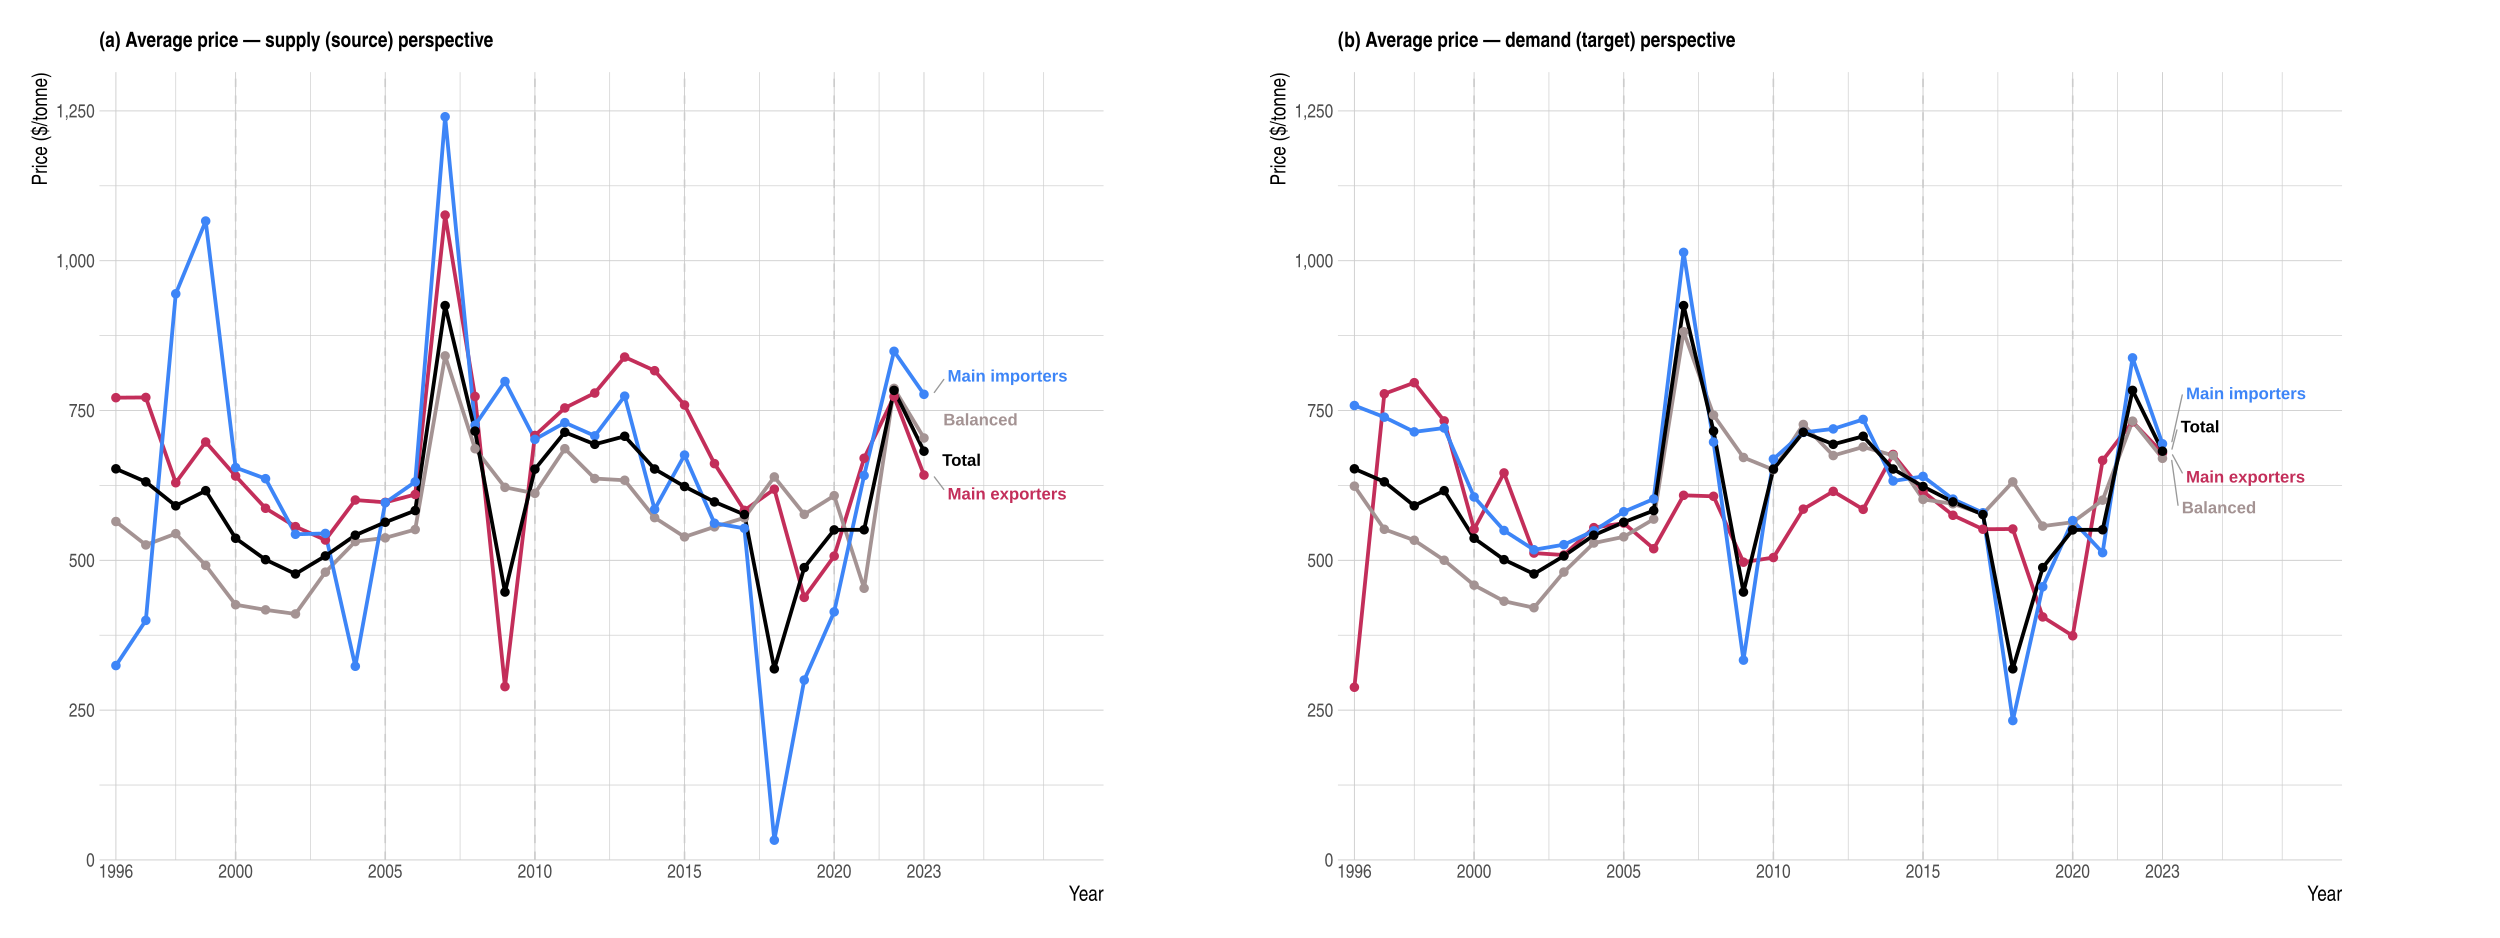
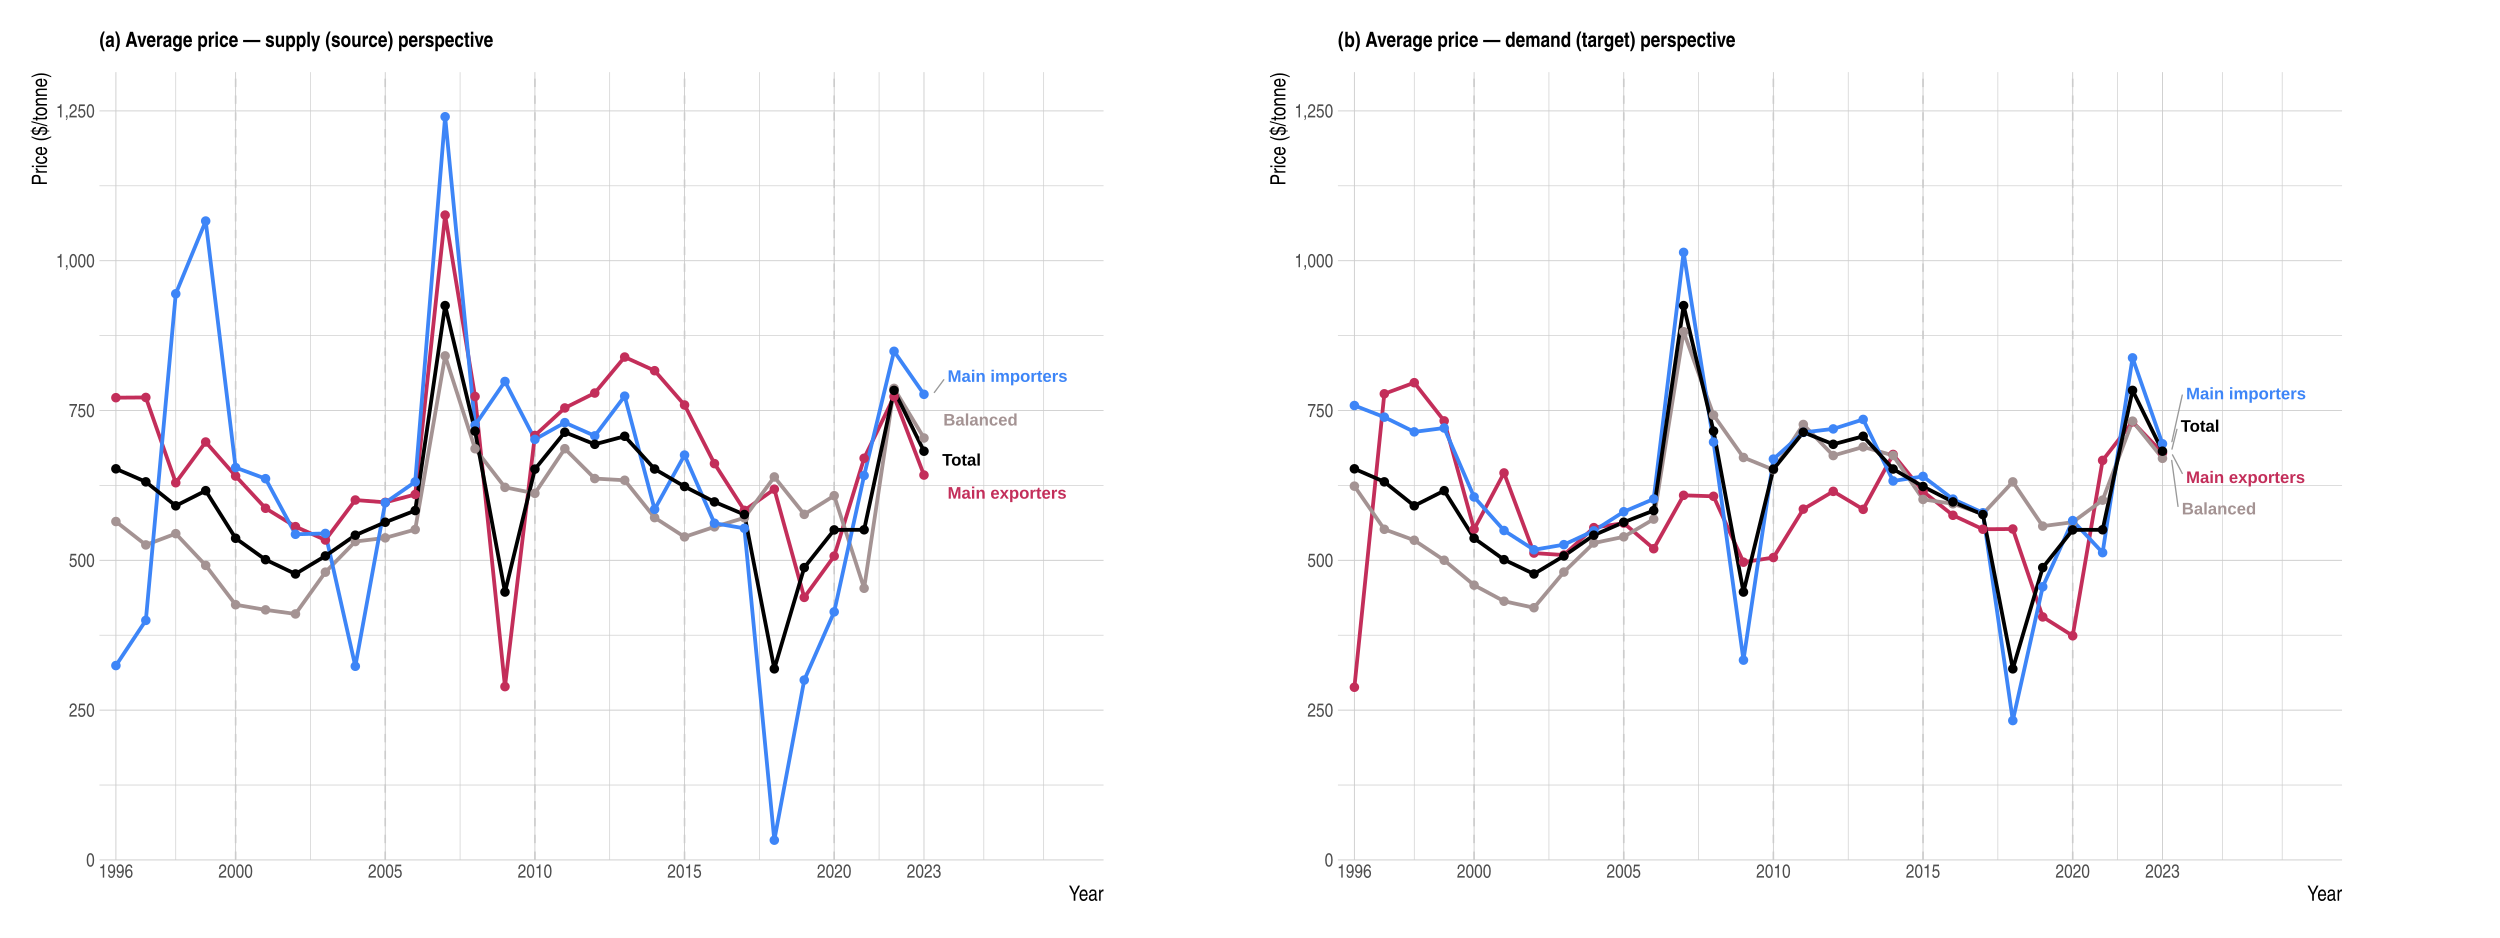
<svg xmlns="http://www.w3.org/2000/svg" class="svglite" width="1190.40pt" height="446.40pt" viewBox="0 0 1190.40 446.40">
  <defs>
    <style type="text/css">
    .svglite line, .svglite polyline, .svglite polygon, .svglite path, .svglite rect, .svglite circle {
      fill: none;
      stroke: #000000;
      stroke-linecap: round;
      stroke-linejoin: round;
      stroke-miterlimit: 10.00;
    }
    .svglite text {
      white-space: pre;
    }
  </style>
  </defs>
  <rect width="100%" height="100%" style="stroke: none; fill: #FFFFFF;" />
  <defs>
    <clipPath id="cpMC4wMHwxMTkwLjQwfDAuMDB8NDQ2LjQw">
      <rect x="0.00" y="0.00" width="1190.40" height="446.40" />
    </clipPath>
  </defs>
  <g clip-path="url(#cpMC4wMHwxMTkwLjQwfDAuMDB8NDQ2LjQw)">
    <rect x="0.00" y="0.00" width="1190.40" height="446.40" style="stroke-width: 1.07; stroke: #FFFFFF; fill: #FFFFFF;" />
  </g>
  <defs>
    <clipPath id="cpNDcuMzV8MTExNS4xOHwzNC4zNnw0MDkuNDY=">
      <rect x="47.35" y="34.36" width="1067.83" height="375.10" />
    </clipPath>
  </defs>
  <g clip-path="url(#cpNDcuMzV8MTExNS4xOHwzNC4zNnw0MDkuNDY=)">
</g>
  <g clip-path="url(#cpMC4wMHwxMTkwLjQwfDAuMDB8NDQ2LjQw)">
</g>
  <defs>
    <clipPath id="cpNS40OHw1OTUuMjB8NS40OHw0NDAuOTI=">
      <rect x="5.48" y="5.48" width="589.72" height="435.44" />
    </clipPath>
  </defs>
  <g clip-path="url(#cpNS40OHw1OTUuMjB8NS40OHw0NDAuOTI=)">
</g>
  <g clip-path="url(#cpMC4wMHwxMTkwLjQwfDAuMDB8NDQ2LjQw)">
</g>
  <defs>
    <clipPath id="cpNTk1LjIwfDExODQuOTJ8NS40OHw0NDAuOTI=">
      <rect x="595.20" y="5.48" width="589.72" height="435.44" />
    </clipPath>
  </defs>
  <g clip-path="url(#cpNTk1LjIwfDExODQuOTJ8NS40OHw0NDAuOTI=)">
</g>
  <g clip-path="url(#cpMC4wMHwxMTkwLjQwfDAuMDB8NDQ2LjQw)">
    <polyline points="47.35,373.80 525.46,373.80 " style="stroke-width: 0.32; stroke: #CCCCCC; stroke-linecap: butt;" />
    <polyline points="47.35,302.46 525.46,302.46 " style="stroke-width: 0.32; stroke: #CCCCCC; stroke-linecap: butt;" />
    <polyline points="47.35,231.13 525.46,231.13 " style="stroke-width: 0.32; stroke: #CCCCCC; stroke-linecap: butt;" />
    <polyline points="47.35,159.80 525.46,159.80 " style="stroke-width: 0.32; stroke: #CCCCCC; stroke-linecap: butt;" />
    <polyline points="47.35,88.47 525.46,88.47 " style="stroke-width: 0.32; stroke: #CCCCCC; stroke-linecap: butt;" />
    <polyline points="83.69,409.46 83.69,34.36 " style="stroke-width: 0.32; stroke: #CCCCCC; stroke-linecap: butt;" />
    <polyline points="147.82,409.46 147.82,34.36 " style="stroke-width: 0.32; stroke: #CCCCCC; stroke-linecap: butt;" />
    <polyline points="219.07,409.46 219.07,34.36 " style="stroke-width: 0.32; stroke: #CCCCCC; stroke-linecap: butt;" />
    <polyline points="290.32,409.46 290.32,34.36 " style="stroke-width: 0.32; stroke: #CCCCCC; stroke-linecap: butt;" />
    <polyline points="361.58,409.46 361.58,34.36 " style="stroke-width: 0.32; stroke: #CCCCCC; stroke-linecap: butt;" />
    <polyline points="418.58,409.46 418.58,34.36 " style="stroke-width: 0.32; stroke: #CCCCCC; stroke-linecap: butt;" />
    <polyline points="468.46,409.46 468.46,34.36 " style="stroke-width: 0.32; stroke: #CCCCCC; stroke-linecap: butt;" />
    <polyline points="496.96,409.46 496.96,34.36 " style="stroke-width: 0.32; stroke: #CCCCCC; stroke-linecap: butt;" />
    <polyline points="47.35,409.46 525.46,409.46 " style="stroke-width: 0.43; stroke: #CCCCCC; stroke-linecap: butt;" />
    <polyline points="47.35,338.13 525.46,338.13 " style="stroke-width: 0.43; stroke: #CCCCCC; stroke-linecap: butt;" />
    <polyline points="47.35,266.80 525.46,266.80 " style="stroke-width: 0.43; stroke: #CCCCCC; stroke-linecap: butt;" />
    <polyline points="47.35,195.47 525.46,195.47 " style="stroke-width: 0.43; stroke: #CCCCCC; stroke-linecap: butt;" />
    <polyline points="47.35,124.14 525.46,124.14 " style="stroke-width: 0.43; stroke: #CCCCCC; stroke-linecap: butt;" />
    <polyline points="47.35,52.80 525.46,52.80 " style="stroke-width: 0.43; stroke: #CCCCCC; stroke-linecap: butt;" />
    <polyline points="55.19,409.46 55.19,34.36 " style="stroke-width: 0.43; stroke: #CCCCCC; stroke-linecap: butt;" />
    <polyline points="112.19,409.46 112.19,34.36 " style="stroke-width: 0.43; stroke: #CCCCCC; stroke-linecap: butt;" />
    <polyline points="183.44,409.46 183.44,34.36 " style="stroke-width: 0.43; stroke: #CCCCCC; stroke-linecap: butt;" />
    <polyline points="254.70,409.46 254.70,34.36 " style="stroke-width: 0.43; stroke: #CCCCCC; stroke-linecap: butt;" />
    <polyline points="325.95,409.46 325.95,34.36 " style="stroke-width: 0.43; stroke: #CCCCCC; stroke-linecap: butt;" />
    <polyline points="397.21,409.46 397.21,34.36 " style="stroke-width: 0.43; stroke: #CCCCCC; stroke-linecap: butt;" />
    <polyline points="439.96,409.46 439.96,34.36 " style="stroke-width: 0.43; stroke: #CCCCCC; stroke-linecap: butt;" />
    <line x1="112.19" y1="409.46" x2="112.19" y2="34.36" style="stroke-width: 0.75; stroke: #CCCCCC; stroke-dasharray: 4.00,4.00; stroke-linecap: butt;" />
    <line x1="183.44" y1="409.46" x2="183.44" y2="34.36" style="stroke-width: 0.75; stroke: #CCCCCC; stroke-dasharray: 4.00,4.00; stroke-linecap: butt;" />
    <line x1="254.70" y1="409.46" x2="254.70" y2="34.36" style="stroke-width: 0.75; stroke: #CCCCCC; stroke-dasharray: 4.00,4.00; stroke-linecap: butt;" />
    <line x1="325.95" y1="409.46" x2="325.95" y2="34.36" style="stroke-width: 0.75; stroke: #CCCCCC; stroke-dasharray: 4.00,4.00; stroke-linecap: butt;" />
    <line x1="397.21" y1="409.46" x2="397.21" y2="34.36" style="stroke-width: 0.75; stroke: #CCCCCC; stroke-dasharray: 4.00,4.00; stroke-linecap: butt;" />
    <polyline points="55.19,189.36 69.44,189.25 83.69,229.86 97.94,210.47 112.19,226.67 126.44,242.01 140.69,250.76 154.94,257.13 169.19,238.09 183.44,239.21 197.70,235.46 211.95,102.42 226.20,188.80 240.45,326.94 254.70,207.36 268.95,194.25 283.20,187.15 297.45,170.01 311.70,176.51 325.95,192.85 340.20,220.76 354.45,243.02 368.70,232.94 382.95,284.45 397.21,264.80 411.46,218.20 425.71,188.87 439.96,226.21 " style="stroke-width: 1.81; stroke: #C32E5A; stroke-linecap: butt;" />
    <polyline points="55.19,248.33 69.44,259.47 83.69,254.10 97.94,269.22 112.19,287.95 126.44,290.39 140.69,292.34 154.94,272.44 169.19,257.86 183.44,256.11 197.70,252.15 211.95,169.45 226.20,213.66 240.45,232.06 254.70,234.91 268.95,213.65 283.20,227.87 297.45,228.68 311.70,246.47 325.95,255.65 340.20,250.87 354.45,246.57 368.70,227.10 382.95,244.92 397.21,236.02 411.46,280.11 425.71,184.93 439.96,208.56 " style="stroke-width: 1.81; stroke: #A49393; stroke-linecap: butt;" />
    <polyline points="55.19,316.91 69.44,295.40 83.69,139.89 97.94,105.25 112.19,222.64 126.44,227.93 140.69,254.40 154.94,254.01 169.19,317.25 183.44,239.35 197.70,229.46 211.95,55.59 226.20,202.44 240.45,181.64 254.70,209.22 268.95,201.24 283.20,207.55 297.45,188.63 311.70,242.53 325.95,216.69 340.20,249.15 354.45,251.56 368.70,400.06 382.95,323.82 397.21,291.34 411.46,226.43 425.71,167.28 439.96,187.76 " style="stroke-width: 1.81; stroke: #3D85F7; stroke-linecap: butt;" />
    <polyline points="55.19,223.23 69.44,229.44 83.69,240.85 97.94,233.64 112.19,256.30 126.44,266.49 140.69,273.30 154.94,264.72 169.19,254.84 183.44,248.67 197.70,243.11 211.95,145.51 226.20,205.28 240.45,281.91 254.70,223.38 268.95,205.81 283.20,211.56 297.45,207.73 311.70,223.33 325.95,231.66 340.20,238.99 354.45,245.01 368.70,318.48 382.95,270.27 397.21,252.32 411.46,252.26 425.71,185.89 439.96,214.84 " style="stroke-width: 1.81; stroke-linecap: butt;" />
    <circle cx="55.19" cy="189.36" r="2.27" style="stroke-width: 0.71; stroke: none; fill: #C32E5A;" />
    <circle cx="69.44" cy="189.25" r="2.27" style="stroke-width: 0.71; stroke: none; fill: #C32E5A;" />
    <circle cx="83.69" cy="229.86" r="2.27" style="stroke-width: 0.71; stroke: none; fill: #C32E5A;" />
    <circle cx="97.94" cy="210.47" r="2.27" style="stroke-width: 0.71; stroke: none; fill: #C32E5A;" />
    <circle cx="112.19" cy="226.67" r="2.27" style="stroke-width: 0.71; stroke: none; fill: #C32E5A;" />
    <circle cx="126.44" cy="242.01" r="2.27" style="stroke-width: 0.71; stroke: none; fill: #C32E5A;" />
    <circle cx="140.69" cy="250.76" r="2.27" style="stroke-width: 0.71; stroke: none; fill: #C32E5A;" />
    <circle cx="154.94" cy="257.13" r="2.27" style="stroke-width: 0.71; stroke: none; fill: #C32E5A;" />
    <circle cx="169.19" cy="238.09" r="2.27" style="stroke-width: 0.71; stroke: none; fill: #C32E5A;" />
    <circle cx="183.44" cy="239.21" r="2.27" style="stroke-width: 0.71; stroke: none; fill: #C32E5A;" />
    <circle cx="197.70" cy="235.46" r="2.27" style="stroke-width: 0.71; stroke: none; fill: #C32E5A;" />
    <circle cx="211.95" cy="102.42" r="2.27" style="stroke-width: 0.71; stroke: none; fill: #C32E5A;" />
    <circle cx="226.20" cy="188.80" r="2.27" style="stroke-width: 0.71; stroke: none; fill: #C32E5A;" />
    <circle cx="240.45" cy="326.94" r="2.27" style="stroke-width: 0.71; stroke: none; fill: #C32E5A;" />
    <circle cx="254.70" cy="207.36" r="2.27" style="stroke-width: 0.71; stroke: none; fill: #C32E5A;" />
    <circle cx="268.95" cy="194.25" r="2.27" style="stroke-width: 0.71; stroke: none; fill: #C32E5A;" />
    <circle cx="283.20" cy="187.15" r="2.27" style="stroke-width: 0.71; stroke: none; fill: #C32E5A;" />
    <circle cx="297.45" cy="170.01" r="2.27" style="stroke-width: 0.71; stroke: none; fill: #C32E5A;" />
    <circle cx="311.70" cy="176.51" r="2.27" style="stroke-width: 0.71; stroke: none; fill: #C32E5A;" />
    <circle cx="325.95" cy="192.85" r="2.27" style="stroke-width: 0.71; stroke: none; fill: #C32E5A;" />
    <circle cx="340.20" cy="220.76" r="2.27" style="stroke-width: 0.71; stroke: none; fill: #C32E5A;" />
    <circle cx="354.45" cy="243.02" r="2.27" style="stroke-width: 0.71; stroke: none; fill: #C32E5A;" />
    <circle cx="368.70" cy="232.94" r="2.27" style="stroke-width: 0.71; stroke: none; fill: #C32E5A;" />
    <circle cx="382.95" cy="284.45" r="2.27" style="stroke-width: 0.71; stroke: none; fill: #C32E5A;" />
    <circle cx="397.21" cy="264.80" r="2.27" style="stroke-width: 0.71; stroke: none; fill: #C32E5A;" />
    <circle cx="411.46" cy="218.20" r="2.27" style="stroke-width: 0.71; stroke: none; fill: #C32E5A;" />
    <circle cx="425.71" cy="188.87" r="2.27" style="stroke-width: 0.71; stroke: none; fill: #C32E5A;" />
    <circle cx="439.96" cy="226.21" r="2.27" style="stroke-width: 0.71; stroke: none; fill: #C32E5A;" />
    <circle cx="55.19" cy="248.33" r="2.27" style="stroke-width: 0.71; stroke: none; fill: #A49393;" />
    <circle cx="69.44" cy="259.47" r="2.27" style="stroke-width: 0.71; stroke: none; fill: #A49393;" />
    <circle cx="83.69" cy="254.10" r="2.27" style="stroke-width: 0.71; stroke: none; fill: #A49393;" />
    <circle cx="97.94" cy="269.22" r="2.27" style="stroke-width: 0.71; stroke: none; fill: #A49393;" />
    <circle cx="112.19" cy="287.95" r="2.27" style="stroke-width: 0.71; stroke: none; fill: #A49393;" />
    <circle cx="126.44" cy="290.39" r="2.27" style="stroke-width: 0.71; stroke: none; fill: #A49393;" />
    <circle cx="140.69" cy="292.34" r="2.27" style="stroke-width: 0.71; stroke: none; fill: #A49393;" />
    <circle cx="154.94" cy="272.44" r="2.27" style="stroke-width: 0.71; stroke: none; fill: #A49393;" />
    <circle cx="169.19" cy="257.86" r="2.27" style="stroke-width: 0.71; stroke: none; fill: #A49393;" />
    <circle cx="183.44" cy="256.11" r="2.27" style="stroke-width: 0.71; stroke: none; fill: #A49393;" />
    <circle cx="197.70" cy="252.15" r="2.27" style="stroke-width: 0.71; stroke: none; fill: #A49393;" />
    <circle cx="211.95" cy="169.45" r="2.27" style="stroke-width: 0.71; stroke: none; fill: #A49393;" />
    <circle cx="226.20" cy="213.66" r="2.27" style="stroke-width: 0.71; stroke: none; fill: #A49393;" />
    <circle cx="240.45" cy="232.06" r="2.27" style="stroke-width: 0.71; stroke: none; fill: #A49393;" />
    <circle cx="254.70" cy="234.91" r="2.27" style="stroke-width: 0.71; stroke: none; fill: #A49393;" />
    <circle cx="268.95" cy="213.65" r="2.27" style="stroke-width: 0.71; stroke: none; fill: #A49393;" />
    <circle cx="283.20" cy="227.87" r="2.27" style="stroke-width: 0.71; stroke: none; fill: #A49393;" />
    <circle cx="297.45" cy="228.68" r="2.27" style="stroke-width: 0.71; stroke: none; fill: #A49393;" />
    <circle cx="311.70" cy="246.47" r="2.27" style="stroke-width: 0.71; stroke: none; fill: #A49393;" />
    <circle cx="325.95" cy="255.65" r="2.27" style="stroke-width: 0.71; stroke: none; fill: #A49393;" />
    <circle cx="340.20" cy="250.87" r="2.27" style="stroke-width: 0.71; stroke: none; fill: #A49393;" />
    <circle cx="354.45" cy="246.57" r="2.27" style="stroke-width: 0.71; stroke: none; fill: #A49393;" />
    <circle cx="368.70" cy="227.10" r="2.27" style="stroke-width: 0.71; stroke: none; fill: #A49393;" />
    <circle cx="382.95" cy="244.92" r="2.27" style="stroke-width: 0.71; stroke: none; fill: #A49393;" />
    <circle cx="397.21" cy="236.02" r="2.27" style="stroke-width: 0.71; stroke: none; fill: #A49393;" />
    <circle cx="411.46" cy="280.11" r="2.27" style="stroke-width: 0.71; stroke: none; fill: #A49393;" />
    <circle cx="425.71" cy="184.93" r="2.27" style="stroke-width: 0.71; stroke: none; fill: #A49393;" />
    <circle cx="439.96" cy="208.56" r="2.27" style="stroke-width: 0.71; stroke: none; fill: #A49393;" />
    <circle cx="55.19" cy="316.91" r="2.27" style="stroke-width: 0.71; stroke: none; fill: #3D85F7;" />
    <circle cx="69.44" cy="295.40" r="2.27" style="stroke-width: 0.71; stroke: none; fill: #3D85F7;" />
    <circle cx="83.69" cy="139.89" r="2.27" style="stroke-width: 0.71; stroke: none; fill: #3D85F7;" />
    <circle cx="97.94" cy="105.25" r="2.27" style="stroke-width: 0.71; stroke: none; fill: #3D85F7;" />
    <circle cx="112.19" cy="222.64" r="2.27" style="stroke-width: 0.71; stroke: none; fill: #3D85F7;" />
    <circle cx="126.44" cy="227.93" r="2.27" style="stroke-width: 0.71; stroke: none; fill: #3D85F7;" />
    <circle cx="140.69" cy="254.40" r="2.27" style="stroke-width: 0.71; stroke: none; fill: #3D85F7;" />
    <circle cx="154.94" cy="254.01" r="2.27" style="stroke-width: 0.71; stroke: none; fill: #3D85F7;" />
    <circle cx="169.19" cy="317.25" r="2.27" style="stroke-width: 0.71; stroke: none; fill: #3D85F7;" />
    <circle cx="183.44" cy="239.35" r="2.27" style="stroke-width: 0.71; stroke: none; fill: #3D85F7;" />
    <circle cx="197.70" cy="229.46" r="2.27" style="stroke-width: 0.71; stroke: none; fill: #3D85F7;" />
    <circle cx="211.95" cy="55.59" r="2.27" style="stroke-width: 0.71; stroke: none; fill: #3D85F7;" />
    <circle cx="226.20" cy="202.44" r="2.27" style="stroke-width: 0.71; stroke: none; fill: #3D85F7;" />
    <circle cx="240.45" cy="181.64" r="2.27" style="stroke-width: 0.71; stroke: none; fill: #3D85F7;" />
    <circle cx="254.70" cy="209.22" r="2.27" style="stroke-width: 0.71; stroke: none; fill: #3D85F7;" />
    <circle cx="268.95" cy="201.24" r="2.27" style="stroke-width: 0.71; stroke: none; fill: #3D85F7;" />
    <circle cx="283.20" cy="207.55" r="2.27" style="stroke-width: 0.71; stroke: none; fill: #3D85F7;" />
    <circle cx="297.45" cy="188.63" r="2.27" style="stroke-width: 0.71; stroke: none; fill: #3D85F7;" />
    <circle cx="311.70" cy="242.53" r="2.27" style="stroke-width: 0.71; stroke: none; fill: #3D85F7;" />
    <circle cx="325.95" cy="216.69" r="2.27" style="stroke-width: 0.71; stroke: none; fill: #3D85F7;" />
    <circle cx="340.20" cy="249.15" r="2.27" style="stroke-width: 0.71; stroke: none; fill: #3D85F7;" />
    <circle cx="354.45" cy="251.56" r="2.27" style="stroke-width: 0.71; stroke: none; fill: #3D85F7;" />
    <circle cx="368.70" cy="400.06" r="2.27" style="stroke-width: 0.71; stroke: none; fill: #3D85F7;" />
    <circle cx="382.95" cy="323.82" r="2.27" style="stroke-width: 0.71; stroke: none; fill: #3D85F7;" />
    <circle cx="397.21" cy="291.34" r="2.27" style="stroke-width: 0.71; stroke: none; fill: #3D85F7;" />
    <circle cx="411.46" cy="226.43" r="2.27" style="stroke-width: 0.71; stroke: none; fill: #3D85F7;" />
    <circle cx="425.71" cy="167.28" r="2.27" style="stroke-width: 0.71; stroke: none; fill: #3D85F7;" />
    <circle cx="439.96" cy="187.76" r="2.27" style="stroke-width: 0.71; stroke: none; fill: #3D85F7;" />
    <circle cx="55.19" cy="223.23" r="2.27" style="stroke-width: 0.71; stroke: none; fill: #000000;" />
    <circle cx="69.44" cy="229.44" r="2.27" style="stroke-width: 0.71; stroke: none; fill: #000000;" />
    <circle cx="83.69" cy="240.85" r="2.27" style="stroke-width: 0.71; stroke: none; fill: #000000;" />
    <circle cx="97.94" cy="233.64" r="2.27" style="stroke-width: 0.71; stroke: none; fill: #000000;" />
    <circle cx="112.19" cy="256.30" r="2.27" style="stroke-width: 0.71; stroke: none; fill: #000000;" />
    <circle cx="126.44" cy="266.49" r="2.27" style="stroke-width: 0.71; stroke: none; fill: #000000;" />
    <circle cx="140.69" cy="273.30" r="2.27" style="stroke-width: 0.71; stroke: none; fill: #000000;" />
    <circle cx="154.94" cy="264.72" r="2.27" style="stroke-width: 0.71; stroke: none; fill: #000000;" />
    <circle cx="169.19" cy="254.84" r="2.27" style="stroke-width: 0.71; stroke: none; fill: #000000;" />
    <circle cx="183.44" cy="248.67" r="2.27" style="stroke-width: 0.71; stroke: none; fill: #000000;" />
    <circle cx="197.70" cy="243.11" r="2.27" style="stroke-width: 0.71; stroke: none; fill: #000000;" />
    <circle cx="211.95" cy="145.51" r="2.27" style="stroke-width: 0.71; stroke: none; fill: #000000;" />
    <circle cx="226.20" cy="205.28" r="2.27" style="stroke-width: 0.71; stroke: none; fill: #000000;" />
    <circle cx="240.45" cy="281.91" r="2.27" style="stroke-width: 0.71; stroke: none; fill: #000000;" />
    <circle cx="254.70" cy="223.38" r="2.27" style="stroke-width: 0.71; stroke: none; fill: #000000;" />
    <circle cx="268.95" cy="205.81" r="2.27" style="stroke-width: 0.71; stroke: none; fill: #000000;" />
    <circle cx="283.20" cy="211.56" r="2.27" style="stroke-width: 0.71; stroke: none; fill: #000000;" />
    <circle cx="297.45" cy="207.73" r="2.27" style="stroke-width: 0.71; stroke: none; fill: #000000;" />
    <circle cx="311.70" cy="223.33" r="2.27" style="stroke-width: 0.71; stroke: none; fill: #000000;" />
    <circle cx="325.95" cy="231.66" r="2.27" style="stroke-width: 0.71; stroke: none; fill: #000000;" />
    <circle cx="340.20" cy="238.99" r="2.27" style="stroke-width: 0.71; stroke: none; fill: #000000;" />
    <circle cx="354.45" cy="245.01" r="2.27" style="stroke-width: 0.71; stroke: none; fill: #000000;" />
    <circle cx="368.70" cy="318.48" r="2.27" style="stroke-width: 0.71; stroke: none; fill: #000000;" />
    <circle cx="382.95" cy="270.27" r="2.27" style="stroke-width: 0.71; stroke: none; fill: #000000;" />
    <circle cx="397.21" cy="252.32" r="2.27" style="stroke-width: 0.71; stroke: none; fill: #000000;" />
    <circle cx="411.46" cy="252.26" r="2.27" style="stroke-width: 0.71; stroke: none; fill: #000000;" />
    <circle cx="425.71" cy="185.89" r="2.27" style="stroke-width: 0.71; stroke: none; fill: #000000;" />
    <circle cx="439.96" cy="214.84" r="2.27" style="stroke-width: 0.71; stroke: none; fill: #000000;" />
-     <line x1="449.39" y1="233.02" x2="444.90" y2="227.09" style="stroke-width: 0.64; stroke: #999999;" />
-     <line x1="449.39" y1="180.69" x2="444.88" y2="186.87" style="stroke-width: 0.64; stroke: #999999;" />
-     <text x="451.19" y="237.84" style="font-size: 7.97px; font-weight: bold;fill: #C32E5A; font-family: &quot;Liberation Sans&quot;;" textLength="67.92px" lengthAdjust="spacingAndGlyphs">Main exporters</text>
-     <text x="449.16" y="202.54" style="font-size: 7.97px; font-weight: bold;fill: #A49393; font-family: &quot;Liberation Sans&quot;;" textLength="41.00px" lengthAdjust="spacingAndGlyphs">Balanced</text>
-     <text x="451.19" y="181.70" style="font-size: 7.97px; font-weight: bold;fill: #3D85F7; font-family: &quot;Liberation Sans&quot;;" textLength="68.41px" lengthAdjust="spacingAndGlyphs">Main importers</text>
-     <text x="448.64" y="221.80" style="font-size: 7.97px; font-weight: bold; font-family: &quot;Liberation Sans&quot;;" textLength="21.74px" lengthAdjust="spacingAndGlyphs">Total</text>
+     <line x1="449.39" y1="180.82" x2="444.89" y2="186.88" style="stroke-width: 0.64; stroke: #999999;" />
+     <text x="451.19" y="237.45" style="font-size: 7.97px; font-weight: bold;fill: #C32E5A; font-family: &quot;Liberation Sans&quot;;" textLength="67.92px" lengthAdjust="spacingAndGlyphs">Main exporters</text>
+     <text x="449.16" y="202.62" style="font-size: 7.97px; font-weight: bold;fill: #A49393; font-family: &quot;Liberation Sans&quot;;" textLength="41.00px" lengthAdjust="spacingAndGlyphs">Balanced</text>
+     <text x="451.19" y="181.82" style="font-size: 7.97px; font-weight: bold;fill: #3D85F7; font-family: &quot;Liberation Sans&quot;;" textLength="68.41px" lengthAdjust="spacingAndGlyphs">Main importers</text>
+     <text x="448.64" y="221.69" style="font-size: 7.97px; font-weight: bold; font-family: &quot;Liberation Sans&quot;;" textLength="21.74px" lengthAdjust="spacingAndGlyphs">Total</text>
    <text x="45.11" y="412.56" text-anchor="end" style="font-size: 9.00px;fill: #4D4D4D; font-family: &quot;Liberation Sans Narrow&quot;;" textLength="4.10px" lengthAdjust="spacingAndGlyphs">0</text>
    <text x="45.11" y="341.23" text-anchor="end" style="font-size: 9.00px;fill: #4D4D4D; font-family: &quot;Liberation Sans Narrow&quot;;" textLength="12.31px" lengthAdjust="spacingAndGlyphs">250</text>
    <text x="45.11" y="269.89" text-anchor="end" style="font-size: 9.00px;fill: #4D4D4D; font-family: &quot;Liberation Sans Narrow&quot;;" textLength="12.31px" lengthAdjust="spacingAndGlyphs">500</text>
    <text x="45.11" y="198.56" text-anchor="end" style="font-size: 9.00px;fill: #4D4D4D; font-family: &quot;Liberation Sans Narrow&quot;;" textLength="12.31px" lengthAdjust="spacingAndGlyphs">750</text>
    <text x="45.11" y="127.23" text-anchor="end" style="font-size: 9.00px;fill: #4D4D4D; font-family: &quot;Liberation Sans Narrow&quot;;" textLength="18.47px" lengthAdjust="spacingAndGlyphs">1,000</text>
    <text x="45.11" y="55.90" text-anchor="end" style="font-size: 9.00px;fill: #4D4D4D; font-family: &quot;Liberation Sans Narrow&quot;;" textLength="18.47px" lengthAdjust="spacingAndGlyphs">1,250</text>
    <text x="55.19" y="417.89" text-anchor="middle" style="font-size: 9.00px;fill: #4D4D4D; font-family: &quot;Liberation Sans Narrow&quot;;" textLength="16.42px" lengthAdjust="spacingAndGlyphs">1996</text>
    <text x="112.19" y="417.89" text-anchor="middle" style="font-size: 9.00px;fill: #4D4D4D; font-family: &quot;Liberation Sans Narrow&quot;;" textLength="16.42px" lengthAdjust="spacingAndGlyphs">2000</text>
    <text x="183.44" y="417.89" text-anchor="middle" style="font-size: 9.00px;fill: #4D4D4D; font-family: &quot;Liberation Sans Narrow&quot;;" textLength="16.42px" lengthAdjust="spacingAndGlyphs">2005</text>
    <text x="254.70" y="417.89" text-anchor="middle" style="font-size: 9.00px;fill: #4D4D4D; font-family: &quot;Liberation Sans Narrow&quot;;" textLength="16.42px" lengthAdjust="spacingAndGlyphs">2010</text>
    <text x="325.95" y="417.89" text-anchor="middle" style="font-size: 9.00px;fill: #4D4D4D; font-family: &quot;Liberation Sans Narrow&quot;;" textLength="16.42px" lengthAdjust="spacingAndGlyphs">2015</text>
    <text x="397.21" y="417.89" text-anchor="middle" style="font-size: 9.00px;fill: #4D4D4D; font-family: &quot;Liberation Sans Narrow&quot;;" textLength="16.42px" lengthAdjust="spacingAndGlyphs">2020</text>
    <text x="439.96" y="417.89" text-anchor="middle" style="font-size: 9.00px;fill: #4D4D4D; font-family: &quot;Liberation Sans Narrow&quot;;" textLength="16.42px" lengthAdjust="spacingAndGlyphs">2023</text>
    <text x="525.46" y="428.88" text-anchor="end" style="font-size: 10.00px; font-family: &quot;Liberation Sans Narrow&quot;;" textLength="16.57px" lengthAdjust="spacingAndGlyphs">Year</text>
    <text transform="translate(22.33,34.36) rotate(-90)" text-anchor="end" style="font-size: 10.00px; font-family: &quot;Liberation Sans Narrow&quot;;" textLength="53.78px" lengthAdjust="spacingAndGlyphs">Price ($/tonne)</text>
    <text x="47.35" y="22.33" style="font-size: 10.00px; font-weight: bold; font-family: &quot;Liberation Sans Narrow&quot;;" textLength="187.61px" lengthAdjust="spacingAndGlyphs">(a) Average price — supply (source) perspective</text>
    <polyline points="637.07,373.80 1115.18,373.80 " style="stroke-width: 0.32; stroke: #CCCCCC; stroke-linecap: butt;" />
    <polyline points="637.07,302.46 1115.18,302.46 " style="stroke-width: 0.32; stroke: #CCCCCC; stroke-linecap: butt;" />
    <polyline points="637.07,231.13 1115.18,231.13 " style="stroke-width: 0.32; stroke: #CCCCCC; stroke-linecap: butt;" />
    <polyline points="637.07,159.80 1115.18,159.80 " style="stroke-width: 0.32; stroke: #CCCCCC; stroke-linecap: butt;" />
    <polyline points="637.07,88.47 1115.18,88.47 " style="stroke-width: 0.32; stroke: #CCCCCC; stroke-linecap: butt;" />
    <polyline points="673.41,409.46 673.41,34.36 " style="stroke-width: 0.32; stroke: #CCCCCC; stroke-linecap: butt;" />
    <polyline points="737.54,409.46 737.54,34.36 " style="stroke-width: 0.32; stroke: #CCCCCC; stroke-linecap: butt;" />
    <polyline points="808.79,409.46 808.79,34.36 " style="stroke-width: 0.32; stroke: #CCCCCC; stroke-linecap: butt;" />
    <polyline points="880.05,409.46 880.05,34.36 " style="stroke-width: 0.32; stroke: #CCCCCC; stroke-linecap: butt;" />
    <polyline points="951.30,409.46 951.30,34.36 " style="stroke-width: 0.32; stroke: #CCCCCC; stroke-linecap: butt;" />
    <polyline points="1008.30,409.46 1008.30,34.36 " style="stroke-width: 0.32; stroke: #CCCCCC; stroke-linecap: butt;" />
    <polyline points="1058.18,409.46 1058.18,34.36 " style="stroke-width: 0.32; stroke: #CCCCCC; stroke-linecap: butt;" />
    <polyline points="1086.68,409.46 1086.68,34.36 " style="stroke-width: 0.32; stroke: #CCCCCC; stroke-linecap: butt;" />
    <polyline points="637.07,409.46 1115.18,409.46 " style="stroke-width: 0.43; stroke: #CCCCCC; stroke-linecap: butt;" />
    <polyline points="637.07,338.13 1115.18,338.13 " style="stroke-width: 0.43; stroke: #CCCCCC; stroke-linecap: butt;" />
    <polyline points="637.07,266.80 1115.18,266.80 " style="stroke-width: 0.43; stroke: #CCCCCC; stroke-linecap: butt;" />
    <polyline points="637.07,195.47 1115.18,195.47 " style="stroke-width: 0.43; stroke: #CCCCCC; stroke-linecap: butt;" />
    <polyline points="637.07,124.14 1115.18,124.14 " style="stroke-width: 0.43; stroke: #CCCCCC; stroke-linecap: butt;" />
    <polyline points="637.07,52.80 1115.18,52.80 " style="stroke-width: 0.43; stroke: #CCCCCC; stroke-linecap: butt;" />
    <polyline points="644.91,409.46 644.91,34.36 " style="stroke-width: 0.43; stroke: #CCCCCC; stroke-linecap: butt;" />
    <polyline points="701.91,409.46 701.91,34.36 " style="stroke-width: 0.43; stroke: #CCCCCC; stroke-linecap: butt;" />
    <polyline points="773.16,409.46 773.16,34.36 " style="stroke-width: 0.43; stroke: #CCCCCC; stroke-linecap: butt;" />
    <polyline points="844.42,409.46 844.42,34.36 " style="stroke-width: 0.43; stroke: #CCCCCC; stroke-linecap: butt;" />
    <polyline points="915.67,409.46 915.67,34.36 " style="stroke-width: 0.43; stroke: #CCCCCC; stroke-linecap: butt;" />
    <polyline points="986.93,409.46 986.93,34.36 " style="stroke-width: 0.43; stroke: #CCCCCC; stroke-linecap: butt;" />
    <polyline points="1029.68,409.46 1029.68,34.36 " style="stroke-width: 0.43; stroke: #CCCCCC; stroke-linecap: butt;" />
    <line x1="701.91" y1="409.46" x2="701.91" y2="34.36" style="stroke-width: 0.75; stroke: #CCCCCC; stroke-dasharray: 4.00,4.00; stroke-linecap: butt;" />
    <line x1="773.16" y1="409.46" x2="773.16" y2="34.36" style="stroke-width: 0.75; stroke: #CCCCCC; stroke-dasharray: 4.00,4.00; stroke-linecap: butt;" />
    <line x1="844.42" y1="409.46" x2="844.42" y2="34.36" style="stroke-width: 0.75; stroke: #CCCCCC; stroke-dasharray: 4.00,4.00; stroke-linecap: butt;" />
    <line x1="915.67" y1="409.46" x2="915.67" y2="34.36" style="stroke-width: 0.75; stroke: #CCCCCC; stroke-dasharray: 4.00,4.00; stroke-linecap: butt;" />
    <line x1="986.93" y1="409.46" x2="986.93" y2="34.36" style="stroke-width: 0.75; stroke: #CCCCCC; stroke-dasharray: 4.00,4.00; stroke-linecap: butt;" />
    <polyline points="644.91,327.24 659.16,187.51 673.41,182.22 687.66,200.41 701.91,252.01 716.16,225.19 730.41,263.35 744.66,264.29 758.91,251.24 773.16,249.08 787.42,261.27 801.67,235.85 815.92,236.32 830.17,267.69 844.42,265.48 858.67,242.43 872.92,233.97 887.17,242.53 901.42,216.39 915.67,234.02 929.92,245.36 944.17,252.00 958.42,251.89 972.67,293.76 986.93,302.73 1001.18,219.22 1015.43,200.87 1029.68,215.65 " style="stroke-width: 1.81; stroke: #C32E5A; stroke-linecap: butt;" />
    <polyline points="644.91,231.48 659.16,252.03 673.41,257.25 687.66,266.77 701.91,278.63 716.16,286.28 730.41,289.37 744.66,272.39 758.91,258.56 773.16,255.62 787.42,247.19 801.67,157.96 815.92,197.67 830.17,217.84 844.42,223.68 858.67,202.12 872.92,216.92 887.17,212.81 901.42,216.87 915.67,237.80 929.92,239.89 944.17,244.71 958.42,229.45 972.67,250.52 986.93,248.64 1001.18,238.15 1015.43,200.54 1029.68,218.24 " style="stroke-width: 1.81; stroke: #A49393; stroke-linecap: butt;" />
    <polyline points="644.91,193.09 659.16,198.63 673.41,205.64 687.66,203.80 701.91,236.64 716.16,252.61 730.41,261.78 744.66,259.34 758.91,252.76 773.16,243.67 787.42,237.60 801.67,120.17 815.92,210.49 830.17,314.33 844.42,218.61 858.67,205.90 872.92,204.23 887.17,199.71 901.42,229.01 915.67,226.85 929.92,237.66 944.17,244.16 958.42,343.10 972.67,279.40 986.93,247.90 1001.18,263.15 1015.43,170.40 1029.68,211.32 " style="stroke-width: 1.81; stroke: #3D85F7; stroke-linecap: butt;" />
    <polyline points="644.91,223.23 659.16,229.44 673.41,240.85 687.66,233.64 701.91,256.30 716.16,266.49 730.41,273.30 744.66,264.72 758.91,254.84 773.16,248.67 787.42,243.11 801.67,145.51 815.92,205.28 830.17,281.91 844.42,223.38 858.67,205.81 872.92,211.56 887.17,207.73 901.42,223.33 915.67,231.66 929.92,238.99 944.17,245.01 958.42,318.48 972.67,270.27 986.93,252.32 1001.18,252.26 1015.43,185.89 1029.68,214.84 " style="stroke-width: 1.81; stroke-linecap: butt;" />
    <circle cx="644.91" cy="327.24" r="2.27" style="stroke-width: 0.71; stroke: none; fill: #C32E5A;" />
    <circle cx="659.16" cy="187.51" r="2.27" style="stroke-width: 0.71; stroke: none; fill: #C32E5A;" />
    <circle cx="673.41" cy="182.22" r="2.27" style="stroke-width: 0.71; stroke: none; fill: #C32E5A;" />
    <circle cx="687.66" cy="200.41" r="2.27" style="stroke-width: 0.71; stroke: none; fill: #C32E5A;" />
    <circle cx="701.91" cy="252.01" r="2.27" style="stroke-width: 0.71; stroke: none; fill: #C32E5A;" />
    <circle cx="716.16" cy="225.19" r="2.27" style="stroke-width: 0.71; stroke: none; fill: #C32E5A;" />
    <circle cx="730.41" cy="263.35" r="2.27" style="stroke-width: 0.71; stroke: none; fill: #C32E5A;" />
    <circle cx="744.66" cy="264.29" r="2.27" style="stroke-width: 0.71; stroke: none; fill: #C32E5A;" />
    <circle cx="758.91" cy="251.24" r="2.27" style="stroke-width: 0.71; stroke: none; fill: #C32E5A;" />
    <circle cx="773.16" cy="249.08" r="2.27" style="stroke-width: 0.71; stroke: none; fill: #C32E5A;" />
    <circle cx="787.42" cy="261.27" r="2.27" style="stroke-width: 0.71; stroke: none; fill: #C32E5A;" />
    <circle cx="801.67" cy="235.85" r="2.27" style="stroke-width: 0.71; stroke: none; fill: #C32E5A;" />
    <circle cx="815.92" cy="236.32" r="2.27" style="stroke-width: 0.71; stroke: none; fill: #C32E5A;" />
    <circle cx="830.17" cy="267.69" r="2.27" style="stroke-width: 0.71; stroke: none; fill: #C32E5A;" />
    <circle cx="844.42" cy="265.48" r="2.27" style="stroke-width: 0.71; stroke: none; fill: #C32E5A;" />
    <circle cx="858.67" cy="242.43" r="2.27" style="stroke-width: 0.71; stroke: none; fill: #C32E5A;" />
    <circle cx="872.92" cy="233.97" r="2.27" style="stroke-width: 0.71; stroke: none; fill: #C32E5A;" />
    <circle cx="887.17" cy="242.53" r="2.27" style="stroke-width: 0.71; stroke: none; fill: #C32E5A;" />
    <circle cx="901.42" cy="216.39" r="2.27" style="stroke-width: 0.71; stroke: none; fill: #C32E5A;" />
    <circle cx="915.67" cy="234.02" r="2.27" style="stroke-width: 0.71; stroke: none; fill: #C32E5A;" />
    <circle cx="929.92" cy="245.36" r="2.27" style="stroke-width: 0.71; stroke: none; fill: #C32E5A;" />
    <circle cx="944.17" cy="252.00" r="2.27" style="stroke-width: 0.71; stroke: none; fill: #C32E5A;" />
    <circle cx="958.42" cy="251.89" r="2.27" style="stroke-width: 0.71; stroke: none; fill: #C32E5A;" />
    <circle cx="972.67" cy="293.76" r="2.27" style="stroke-width: 0.71; stroke: none; fill: #C32E5A;" />
    <circle cx="986.93" cy="302.73" r="2.27" style="stroke-width: 0.71; stroke: none; fill: #C32E5A;" />
    <circle cx="1001.18" cy="219.22" r="2.27" style="stroke-width: 0.71; stroke: none; fill: #C32E5A;" />
    <circle cx="1015.43" cy="200.87" r="2.27" style="stroke-width: 0.71; stroke: none; fill: #C32E5A;" />
    <circle cx="1029.68" cy="215.65" r="2.27" style="stroke-width: 0.71; stroke: none; fill: #C32E5A;" />
    <circle cx="644.91" cy="231.48" r="2.27" style="stroke-width: 0.71; stroke: none; fill: #A49393;" />
    <circle cx="659.16" cy="252.03" r="2.27" style="stroke-width: 0.71; stroke: none; fill: #A49393;" />
    <circle cx="673.41" cy="257.25" r="2.27" style="stroke-width: 0.71; stroke: none; fill: #A49393;" />
    <circle cx="687.66" cy="266.77" r="2.27" style="stroke-width: 0.71; stroke: none; fill: #A49393;" />
    <circle cx="701.91" cy="278.63" r="2.27" style="stroke-width: 0.71; stroke: none; fill: #A49393;" />
    <circle cx="716.16" cy="286.28" r="2.27" style="stroke-width: 0.71; stroke: none; fill: #A49393;" />
    <circle cx="730.41" cy="289.37" r="2.27" style="stroke-width: 0.71; stroke: none; fill: #A49393;" />
    <circle cx="744.66" cy="272.39" r="2.27" style="stroke-width: 0.71; stroke: none; fill: #A49393;" />
    <circle cx="758.91" cy="258.56" r="2.27" style="stroke-width: 0.71; stroke: none; fill: #A49393;" />
    <circle cx="773.16" cy="255.62" r="2.27" style="stroke-width: 0.71; stroke: none; fill: #A49393;" />
    <circle cx="787.42" cy="247.19" r="2.27" style="stroke-width: 0.71; stroke: none; fill: #A49393;" />
    <circle cx="801.67" cy="157.96" r="2.27" style="stroke-width: 0.71; stroke: none; fill: #A49393;" />
    <circle cx="815.92" cy="197.67" r="2.27" style="stroke-width: 0.71; stroke: none; fill: #A49393;" />
    <circle cx="830.17" cy="217.84" r="2.27" style="stroke-width: 0.71; stroke: none; fill: #A49393;" />
    <circle cx="844.42" cy="223.68" r="2.27" style="stroke-width: 0.71; stroke: none; fill: #A49393;" />
    <circle cx="858.67" cy="202.12" r="2.27" style="stroke-width: 0.71; stroke: none; fill: #A49393;" />
    <circle cx="872.92" cy="216.92" r="2.27" style="stroke-width: 0.71; stroke: none; fill: #A49393;" />
    <circle cx="887.17" cy="212.81" r="2.27" style="stroke-width: 0.71; stroke: none; fill: #A49393;" />
    <circle cx="901.42" cy="216.87" r="2.27" style="stroke-width: 0.71; stroke: none; fill: #A49393;" />
    <circle cx="915.67" cy="237.80" r="2.27" style="stroke-width: 0.71; stroke: none; fill: #A49393;" />
    <circle cx="929.92" cy="239.89" r="2.27" style="stroke-width: 0.71; stroke: none; fill: #A49393;" />
    <circle cx="944.17" cy="244.71" r="2.27" style="stroke-width: 0.71; stroke: none; fill: #A49393;" />
    <circle cx="958.42" cy="229.45" r="2.27" style="stroke-width: 0.71; stroke: none; fill: #A49393;" />
    <circle cx="972.67" cy="250.52" r="2.27" style="stroke-width: 0.71; stroke: none; fill: #A49393;" />
    <circle cx="986.93" cy="248.64" r="2.27" style="stroke-width: 0.71; stroke: none; fill: #A49393;" />
    <circle cx="1001.18" cy="238.15" r="2.27" style="stroke-width: 0.71; stroke: none; fill: #A49393;" />
    <circle cx="1015.43" cy="200.54" r="2.27" style="stroke-width: 0.71; stroke: none; fill: #A49393;" />
    <circle cx="1029.68" cy="218.24" r="2.27" style="stroke-width: 0.71; stroke: none; fill: #A49393;" />
    <circle cx="644.91" cy="193.09" r="2.27" style="stroke-width: 0.71; stroke: none; fill: #3D85F7;" />
    <circle cx="659.16" cy="198.63" r="2.27" style="stroke-width: 0.71; stroke: none; fill: #3D85F7;" />
    <circle cx="673.41" cy="205.64" r="2.27" style="stroke-width: 0.71; stroke: none; fill: #3D85F7;" />
    <circle cx="687.66" cy="203.80" r="2.27" style="stroke-width: 0.71; stroke: none; fill: #3D85F7;" />
    <circle cx="701.91" cy="236.64" r="2.27" style="stroke-width: 0.71; stroke: none; fill: #3D85F7;" />
    <circle cx="716.16" cy="252.61" r="2.27" style="stroke-width: 0.71; stroke: none; fill: #3D85F7;" />
    <circle cx="730.41" cy="261.78" r="2.27" style="stroke-width: 0.71; stroke: none; fill: #3D85F7;" />
    <circle cx="744.66" cy="259.34" r="2.27" style="stroke-width: 0.71; stroke: none; fill: #3D85F7;" />
    <circle cx="758.91" cy="252.76" r="2.27" style="stroke-width: 0.71; stroke: none; fill: #3D85F7;" />
    <circle cx="773.16" cy="243.67" r="2.27" style="stroke-width: 0.71; stroke: none; fill: #3D85F7;" />
    <circle cx="787.42" cy="237.60" r="2.27" style="stroke-width: 0.71; stroke: none; fill: #3D85F7;" />
    <circle cx="801.67" cy="120.17" r="2.27" style="stroke-width: 0.71; stroke: none; fill: #3D85F7;" />
    <circle cx="815.92" cy="210.49" r="2.27" style="stroke-width: 0.71; stroke: none; fill: #3D85F7;" />
    <circle cx="830.17" cy="314.33" r="2.27" style="stroke-width: 0.71; stroke: none; fill: #3D85F7;" />
    <circle cx="844.42" cy="218.61" r="2.27" style="stroke-width: 0.71; stroke: none; fill: #3D85F7;" />
    <circle cx="858.67" cy="205.90" r="2.27" style="stroke-width: 0.71; stroke: none; fill: #3D85F7;" />
    <circle cx="872.92" cy="204.23" r="2.27" style="stroke-width: 0.71; stroke: none; fill: #3D85F7;" />
    <circle cx="887.17" cy="199.71" r="2.27" style="stroke-width: 0.71; stroke: none; fill: #3D85F7;" />
    <circle cx="901.42" cy="229.01" r="2.27" style="stroke-width: 0.71; stroke: none; fill: #3D85F7;" />
    <circle cx="915.67" cy="226.85" r="2.27" style="stroke-width: 0.71; stroke: none; fill: #3D85F7;" />
    <circle cx="929.92" cy="237.66" r="2.27" style="stroke-width: 0.71; stroke: none; fill: #3D85F7;" />
    <circle cx="944.17" cy="244.16" r="2.27" style="stroke-width: 0.71; stroke: none; fill: #3D85F7;" />
    <circle cx="958.42" cy="343.10" r="2.27" style="stroke-width: 0.71; stroke: none; fill: #3D85F7;" />
    <circle cx="972.67" cy="279.40" r="2.27" style="stroke-width: 0.71; stroke: none; fill: #3D85F7;" />
    <circle cx="986.93" cy="247.90" r="2.27" style="stroke-width: 0.71; stroke: none; fill: #3D85F7;" />
    <circle cx="1001.18" cy="263.15" r="2.27" style="stroke-width: 0.71; stroke: none; fill: #3D85F7;" />
    <circle cx="1015.43" cy="170.40" r="2.27" style="stroke-width: 0.71; stroke: none; fill: #3D85F7;" />
    <circle cx="1029.68" cy="211.32" r="2.27" style="stroke-width: 0.71; stroke: none; fill: #3D85F7;" />
    <circle cx="644.91" cy="223.23" r="2.27" style="stroke-width: 0.71; stroke: none; fill: #000000;" />
    <circle cx="659.16" cy="229.44" r="2.27" style="stroke-width: 0.71; stroke: none; fill: #000000;" />
    <circle cx="673.41" cy="240.85" r="2.27" style="stroke-width: 0.71; stroke: none; fill: #000000;" />
    <circle cx="687.66" cy="233.64" r="2.27" style="stroke-width: 0.71; stroke: none; fill: #000000;" />
    <circle cx="701.91" cy="256.30" r="2.27" style="stroke-width: 0.71; stroke: none; fill: #000000;" />
    <circle cx="716.16" cy="266.49" r="2.27" style="stroke-width: 0.71; stroke: none; fill: #000000;" />
    <circle cx="730.41" cy="273.30" r="2.27" style="stroke-width: 0.71; stroke: none; fill: #000000;" />
    <circle cx="744.66" cy="264.72" r="2.27" style="stroke-width: 0.71; stroke: none; fill: #000000;" />
    <circle cx="758.91" cy="254.84" r="2.27" style="stroke-width: 0.71; stroke: none; fill: #000000;" />
    <circle cx="773.16" cy="248.67" r="2.27" style="stroke-width: 0.71; stroke: none; fill: #000000;" />
    <circle cx="787.42" cy="243.11" r="2.27" style="stroke-width: 0.71; stroke: none; fill: #000000;" />
    <circle cx="801.67" cy="145.51" r="2.27" style="stroke-width: 0.71; stroke: none; fill: #000000;" />
    <circle cx="815.92" cy="205.28" r="2.27" style="stroke-width: 0.71; stroke: none; fill: #000000;" />
    <circle cx="830.17" cy="281.91" r="2.27" style="stroke-width: 0.71; stroke: none; fill: #000000;" />
    <circle cx="844.42" cy="223.38" r="2.27" style="stroke-width: 0.71; stroke: none; fill: #000000;" />
    <circle cx="858.67" cy="205.81" r="2.27" style="stroke-width: 0.71; stroke: none; fill: #000000;" />
    <circle cx="872.92" cy="211.56" r="2.27" style="stroke-width: 0.71; stroke: none; fill: #000000;" />
    <circle cx="887.17" cy="207.73" r="2.27" style="stroke-width: 0.71; stroke: none; fill: #000000;" />
    <circle cx="901.42" cy="223.33" r="2.27" style="stroke-width: 0.71; stroke: none; fill: #000000;" />
    <circle cx="915.67" cy="231.66" r="2.27" style="stroke-width: 0.71; stroke: none; fill: #000000;" />
    <circle cx="929.92" cy="238.99" r="2.27" style="stroke-width: 0.71; stroke: none; fill: #000000;" />
    <circle cx="944.17" cy="245.01" r="2.27" style="stroke-width: 0.71; stroke: none; fill: #000000;" />
    <circle cx="958.42" cy="318.48" r="2.27" style="stroke-width: 0.71; stroke: none; fill: #000000;" />
    <circle cx="972.67" cy="270.27" r="2.27" style="stroke-width: 0.71; stroke: none; fill: #000000;" />
    <circle cx="986.93" cy="252.32" r="2.27" style="stroke-width: 0.71; stroke: none; fill: #000000;" />
    <circle cx="1001.18" cy="252.26" r="2.27" style="stroke-width: 0.71; stroke: none; fill: #000000;" />
    <circle cx="1015.43" cy="185.89" r="2.27" style="stroke-width: 0.71; stroke: none; fill: #000000;" />
    <circle cx="1029.68" cy="214.84" r="2.27" style="stroke-width: 0.71; stroke: none; fill: #000000;" />
-     <line x1="1039.11" y1="225.18" x2="1034.46" y2="216.59" style="stroke-width: 0.64; stroke: #999999;" />
-     <line x1="1037.08" y1="240.57" x2="1034.10" y2="219.26" style="stroke-width: 0.64; stroke: #999999;" />
-     <line x1="1039.11" y1="188.05" x2="1034.18" y2="210.31" style="stroke-width: 0.64; stroke: #999999;" />
-     <line x1="1036.56" y1="204.74" x2="1034.21" y2="213.84" style="stroke-width: 0.64; stroke: #999999;" />
-     <text x="1040.91" y="229.76" style="font-size: 7.97px; font-weight: bold;fill: #C32E5A; font-family: &quot;Liberation Sans&quot;;" textLength="67.92px" lengthAdjust="spacingAndGlyphs">Main exporters</text>
-     <text x="1038.88" y="244.41" style="font-size: 7.97px; font-weight: bold;fill: #A49393; font-family: &quot;Liberation Sans&quot;;" textLength="41.00px" lengthAdjust="spacingAndGlyphs">Balanced</text>
-     <text x="1040.91" y="190.06" style="font-size: 7.97px; font-weight: bold;fill: #3D85F7; font-family: &quot;Liberation Sans&quot;;" textLength="68.41px" lengthAdjust="spacingAndGlyphs">Main importers</text>
-     <text x="1038.36" y="205.85" style="font-size: 7.97px; font-weight: bold; font-family: &quot;Liberation Sans&quot;;" textLength="21.74px" lengthAdjust="spacingAndGlyphs">Total</text>
+     <line x1="1039.11" y1="225.43" x2="1034.45" y2="216.59" style="stroke-width: 0.64; stroke: #999999;" />
+     <line x1="1037.08" y1="241.12" x2="1034.09" y2="219.26" style="stroke-width: 0.64; stroke: #999999;" />
+     <line x1="1039.11" y1="188.12" x2="1034.18" y2="210.31" style="stroke-width: 0.64; stroke: #999999;" />
+     <line x1="1036.56" y1="204.43" x2="1034.21" y2="213.84" style="stroke-width: 0.64; stroke: #999999;" />
+     <text x="1040.91" y="229.99" style="font-size: 7.97px; font-weight: bold;fill: #C32E5A; font-family: &quot;Liberation Sans&quot;;" textLength="67.92px" lengthAdjust="spacingAndGlyphs">Main exporters</text>
+     <text x="1038.88" y="244.94" style="font-size: 7.97px; font-weight: bold;fill: #A49393; font-family: &quot;Liberation Sans&quot;;" textLength="41.00px" lengthAdjust="spacingAndGlyphs">Balanced</text>
+     <text x="1040.91" y="190.13" style="font-size: 7.97px; font-weight: bold;fill: #3D85F7; font-family: &quot;Liberation Sans&quot;;" textLength="68.41px" lengthAdjust="spacingAndGlyphs">Main importers</text>
+     <text x="1038.36" y="205.58" style="font-size: 7.97px; font-weight: bold; font-family: &quot;Liberation Sans&quot;;" textLength="21.74px" lengthAdjust="spacingAndGlyphs">Total</text>
    <text x="634.83" y="412.56" text-anchor="end" style="font-size: 9.00px;fill: #4D4D4D; font-family: &quot;Liberation Sans Narrow&quot;;" textLength="4.10px" lengthAdjust="spacingAndGlyphs">0</text>
    <text x="634.83" y="341.23" text-anchor="end" style="font-size: 9.00px;fill: #4D4D4D; font-family: &quot;Liberation Sans Narrow&quot;;" textLength="12.31px" lengthAdjust="spacingAndGlyphs">250</text>
    <text x="634.83" y="269.89" text-anchor="end" style="font-size: 9.00px;fill: #4D4D4D; font-family: &quot;Liberation Sans Narrow&quot;;" textLength="12.31px" lengthAdjust="spacingAndGlyphs">500</text>
    <text x="634.83" y="198.56" text-anchor="end" style="font-size: 9.00px;fill: #4D4D4D; font-family: &quot;Liberation Sans Narrow&quot;;" textLength="12.31px" lengthAdjust="spacingAndGlyphs">750</text>
    <text x="634.83" y="127.23" text-anchor="end" style="font-size: 9.00px;fill: #4D4D4D; font-family: &quot;Liberation Sans Narrow&quot;;" textLength="18.47px" lengthAdjust="spacingAndGlyphs">1,000</text>
    <text x="634.83" y="55.90" text-anchor="end" style="font-size: 9.00px;fill: #4D4D4D; font-family: &quot;Liberation Sans Narrow&quot;;" textLength="18.47px" lengthAdjust="spacingAndGlyphs">1,250</text>
    <text x="644.91" y="417.89" text-anchor="middle" style="font-size: 9.00px;fill: #4D4D4D; font-family: &quot;Liberation Sans Narrow&quot;;" textLength="16.42px" lengthAdjust="spacingAndGlyphs">1996</text>
    <text x="701.91" y="417.89" text-anchor="middle" style="font-size: 9.00px;fill: #4D4D4D; font-family: &quot;Liberation Sans Narrow&quot;;" textLength="16.42px" lengthAdjust="spacingAndGlyphs">2000</text>
    <text x="773.16" y="417.89" text-anchor="middle" style="font-size: 9.00px;fill: #4D4D4D; font-family: &quot;Liberation Sans Narrow&quot;;" textLength="16.42px" lengthAdjust="spacingAndGlyphs">2005</text>
    <text x="844.42" y="417.89" text-anchor="middle" style="font-size: 9.00px;fill: #4D4D4D; font-family: &quot;Liberation Sans Narrow&quot;;" textLength="16.42px" lengthAdjust="spacingAndGlyphs">2010</text>
    <text x="915.67" y="417.89" text-anchor="middle" style="font-size: 9.00px;fill: #4D4D4D; font-family: &quot;Liberation Sans Narrow&quot;;" textLength="16.42px" lengthAdjust="spacingAndGlyphs">2015</text>
    <text x="986.93" y="417.89" text-anchor="middle" style="font-size: 9.00px;fill: #4D4D4D; font-family: &quot;Liberation Sans Narrow&quot;;" textLength="16.42px" lengthAdjust="spacingAndGlyphs">2020</text>
    <text x="1029.68" y="417.89" text-anchor="middle" style="font-size: 9.00px;fill: #4D4D4D; font-family: &quot;Liberation Sans Narrow&quot;;" textLength="16.42px" lengthAdjust="spacingAndGlyphs">2023</text>
    <text x="1115.18" y="428.88" text-anchor="end" style="font-size: 10.00px; font-family: &quot;Liberation Sans Narrow&quot;;" textLength="16.57px" lengthAdjust="spacingAndGlyphs">Year</text>
    <text transform="translate(612.05,34.36) rotate(-90)" text-anchor="end" style="font-size: 10.00px; font-family: &quot;Liberation Sans Narrow&quot;;" textLength="53.78px" lengthAdjust="spacingAndGlyphs">Price ($/tonne)</text>
    <text x="637.07" y="22.33" style="font-size: 10.00px; font-weight: bold; font-family: &quot;Liberation Sans Narrow&quot;;" textLength="188.96px" lengthAdjust="spacingAndGlyphs">(b) Average price — demand (target) perspective</text>
  </g>
</svg>
